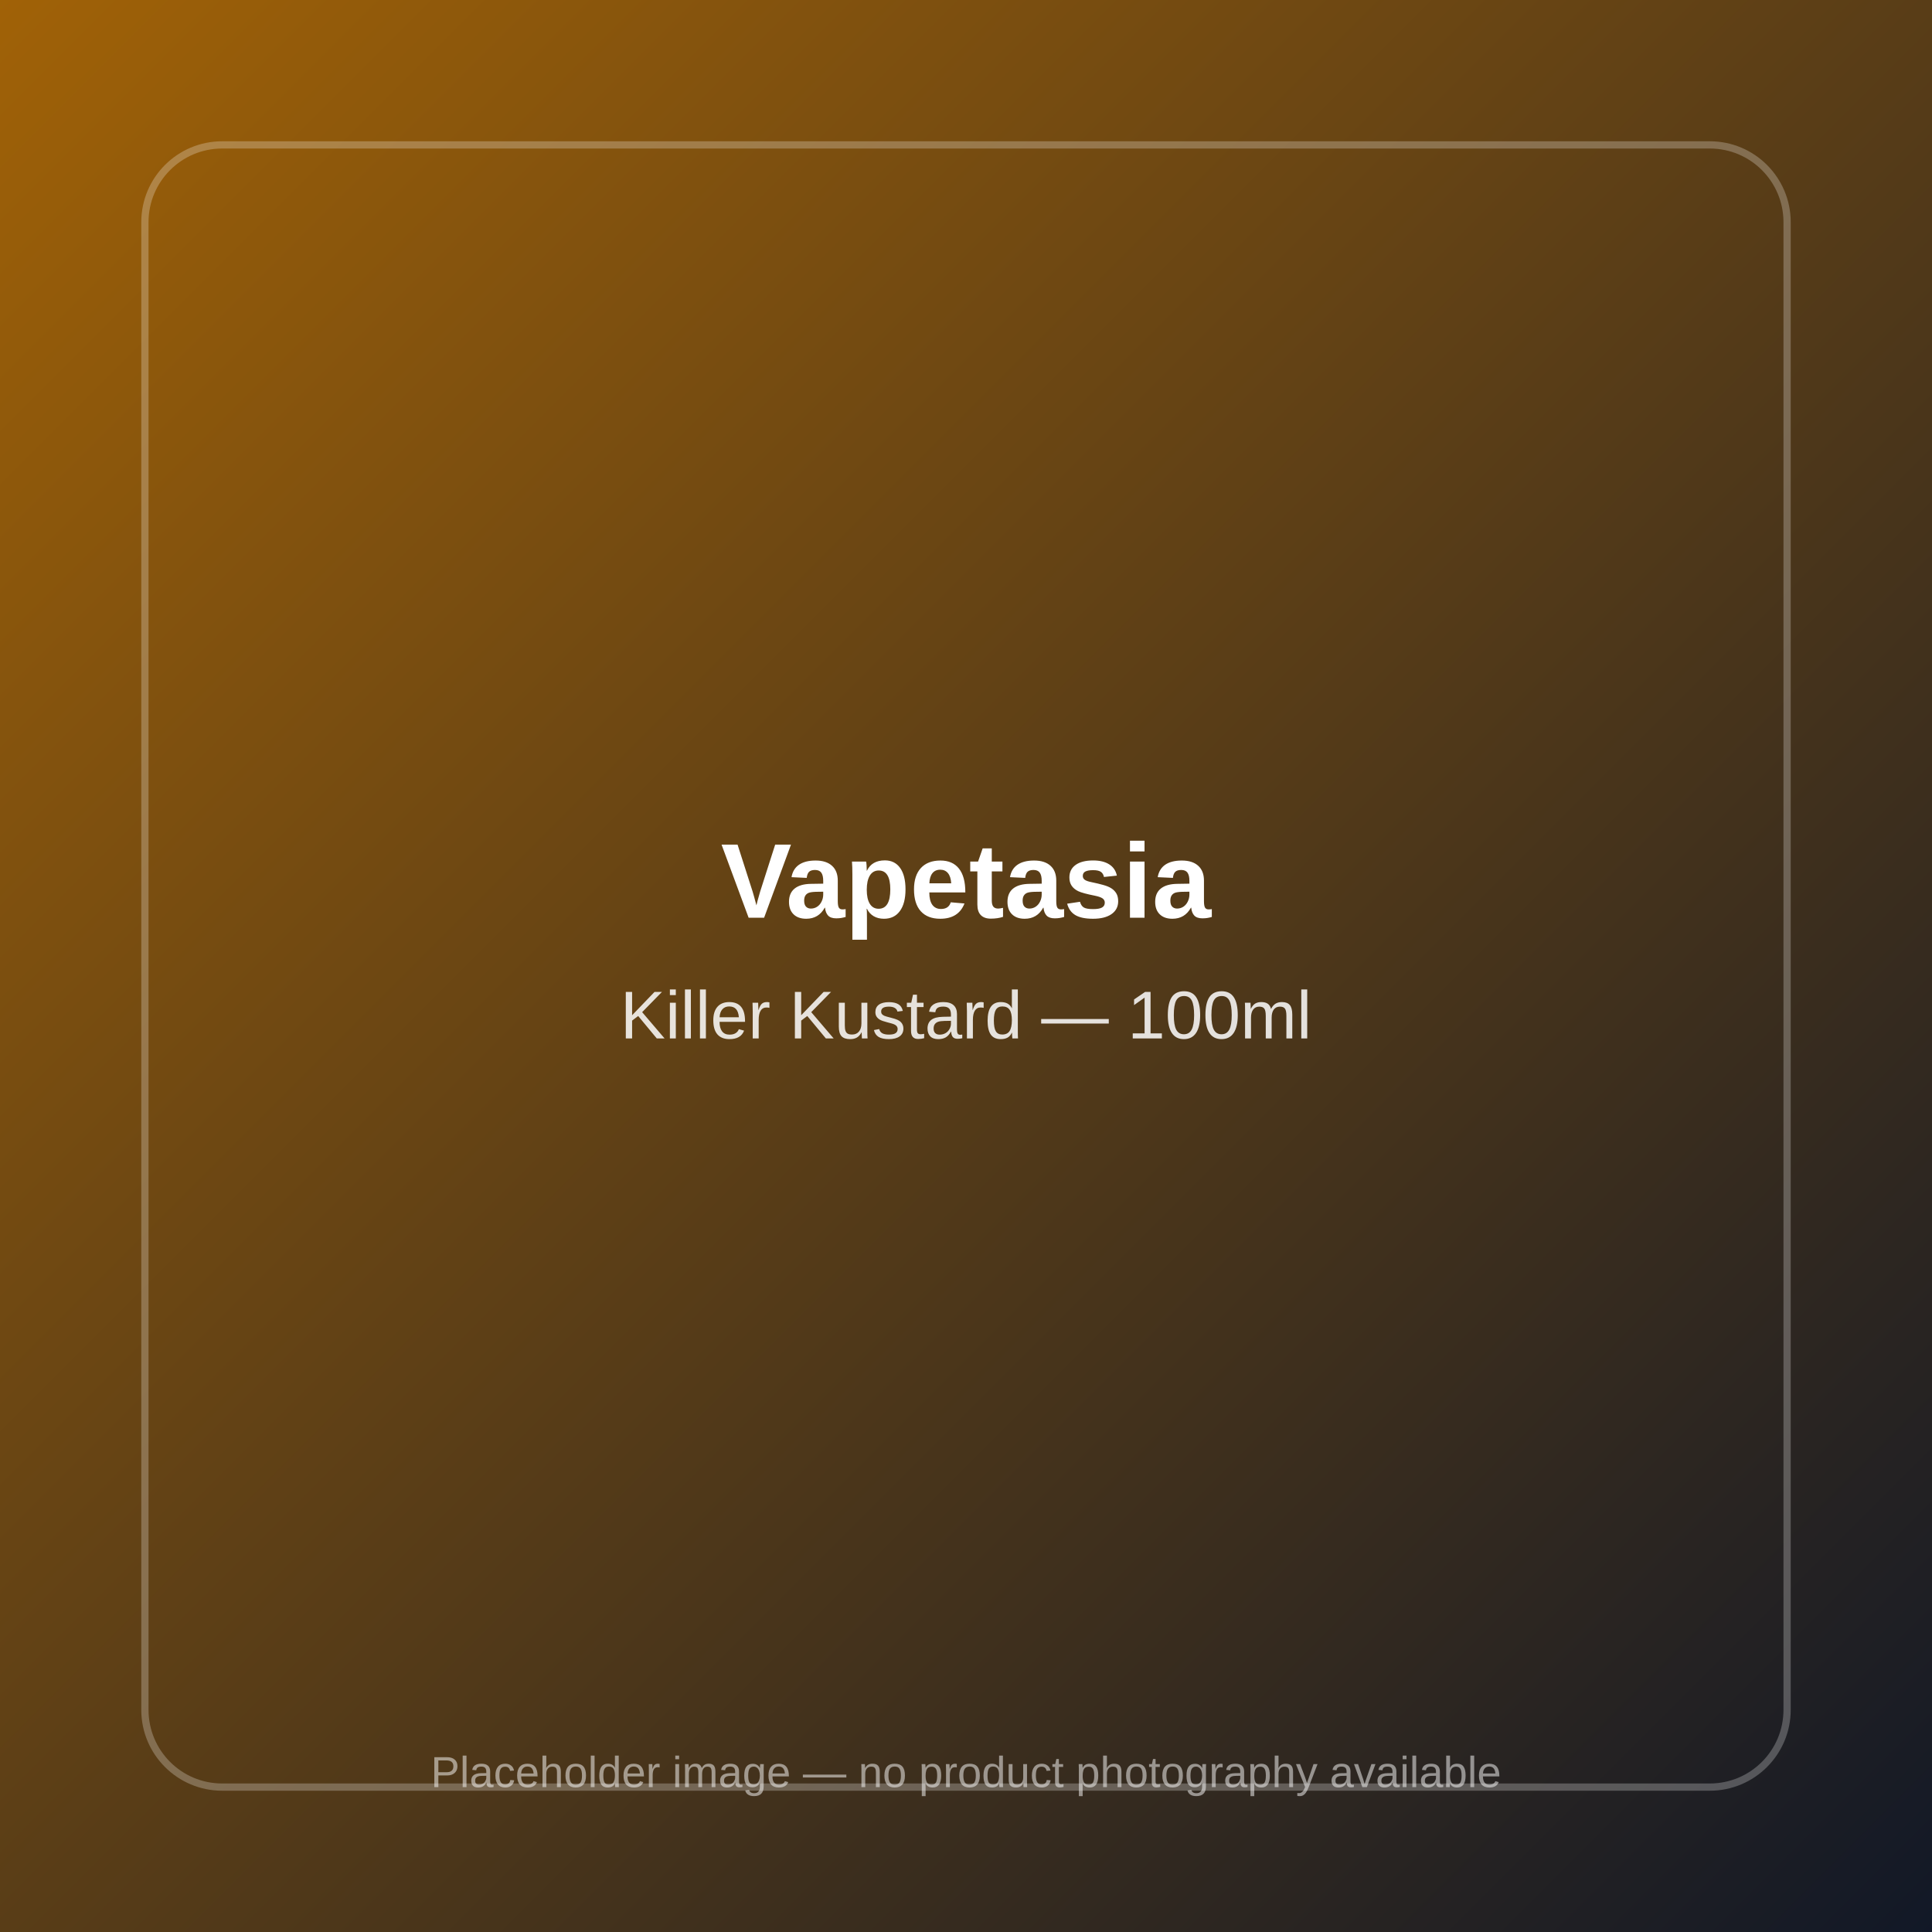
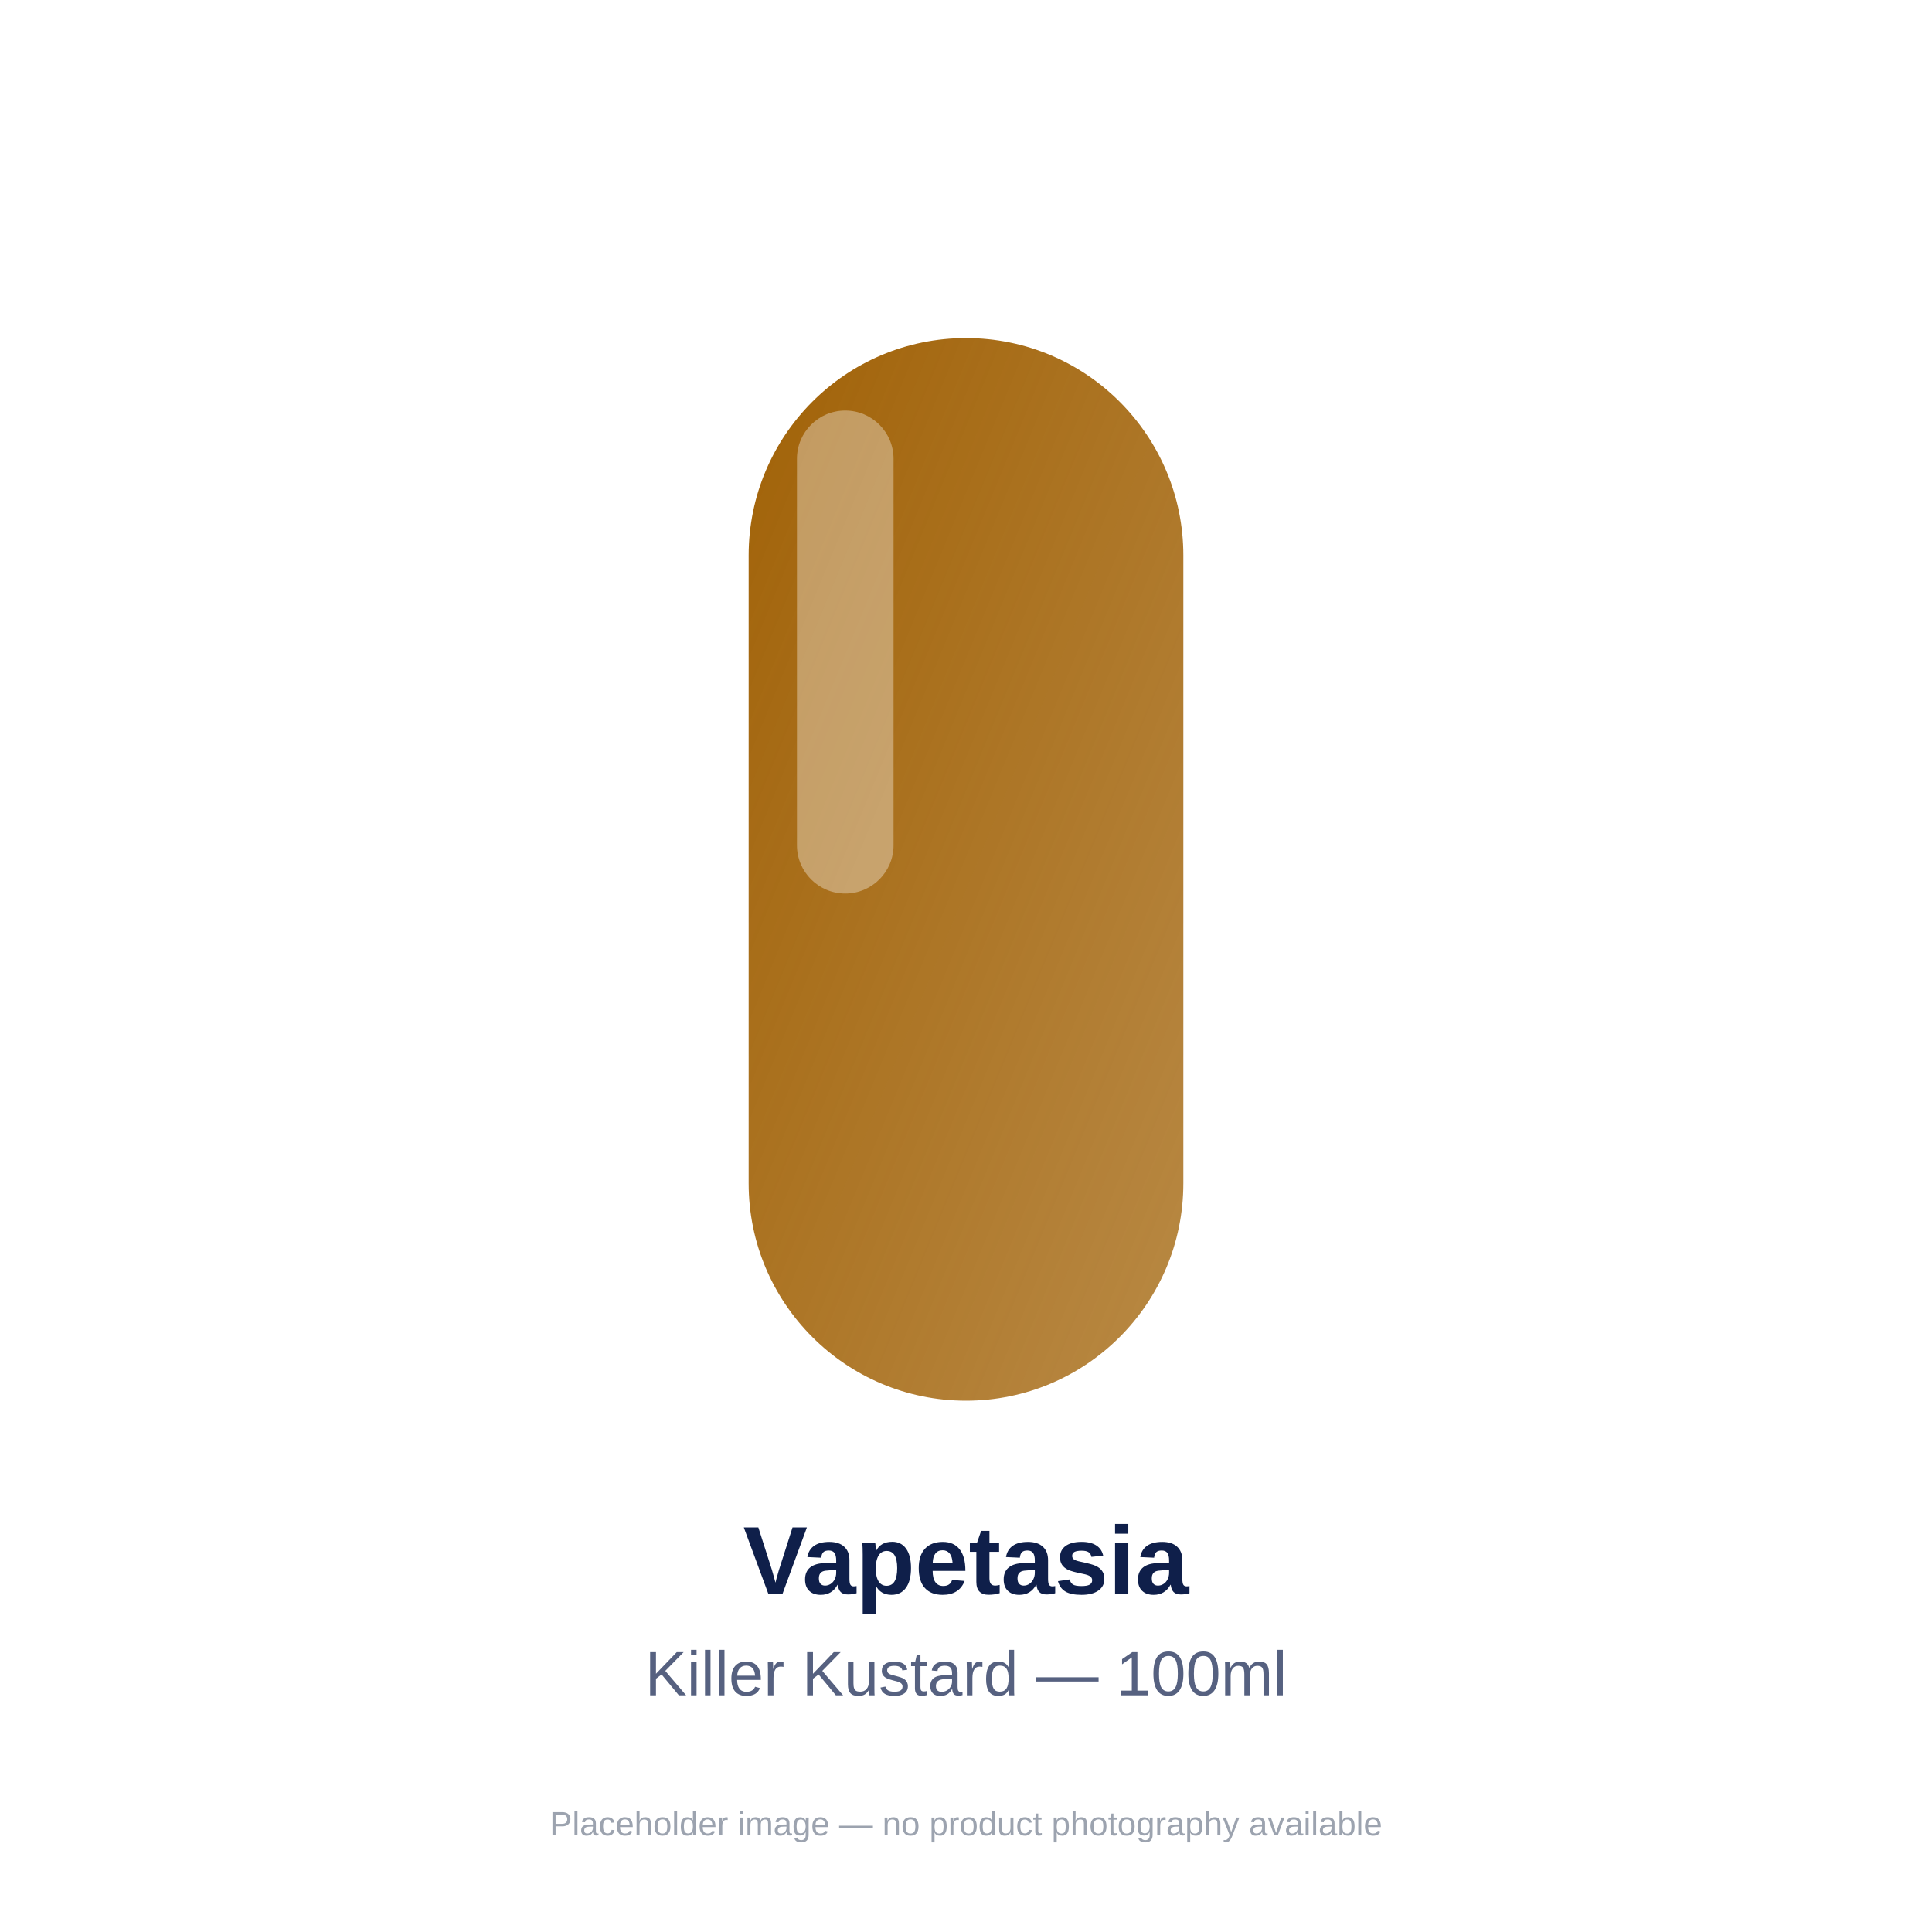
<svg xmlns="http://www.w3.org/2000/svg" width="800" height="800" viewBox="0 0 800 800">
  <defs>
-     <linearGradient id="bg" x1="0" y1="0" x2="1" y2="1">
+     <linearGradient id="capsule" x1="0" y1="0" x2="1" y2="1">
      <stop offset="0" stop-color="#a16207" />
-       <stop offset="1" stop-color="#111827" />
+       <stop offset="1" stop-color="#a16207" stop-opacity="0.75" />
    </linearGradient>
  </defs>
-   <rect width="800" height="800" fill="url(#bg)" />
-   <rect x="60" y="60" width="680" height="680" rx="32" fill="none" stroke="#ffffff" stroke-opacity="0.25" stroke-width="3" />
-   <text x="400" y="380" text-anchor="middle" font-family="Arial, sans-serif" font-size="44" font-weight="700" fill="#ffffff">Vapetasia</text>
-   <text x="400" y="430" text-anchor="middle" font-family="Arial, sans-serif" font-size="28" fill="#ffffff" fill-opacity="0.85">Killer Kustard — 100ml</text>
-   <text x="400" y="740" text-anchor="middle" font-family="Arial, sans-serif" font-size="18" fill="#ffffff" fill-opacity="0.5">Placeholder image — no product photography available</text>
+   <rect width="800" height="800" fill="#ffffff" />
+   <rect x="310" y="140" width="180" height="440" rx="90" fill="url(#capsule)" />
+   <rect x="330" y="170" width="40" height="200" rx="20" fill="#ffffff" fill-opacity="0.35" />
+   <text x="400" y="660" text-anchor="middle" font-family="Arial, sans-serif" font-size="40" font-weight="700" fill="#0F1F4A">Vapetasia</text>
+   <text x="400" y="702" text-anchor="middle" font-family="Arial, sans-serif" font-size="26" fill="#0F1F4A" fill-opacity="0.7">Killer Kustard — 100ml</text>
+   <text x="400" y="760" text-anchor="middle" font-family="Arial, sans-serif" font-size="14" fill="#9CA3AF">Placeholder image — no product photography available</text>
</svg>
